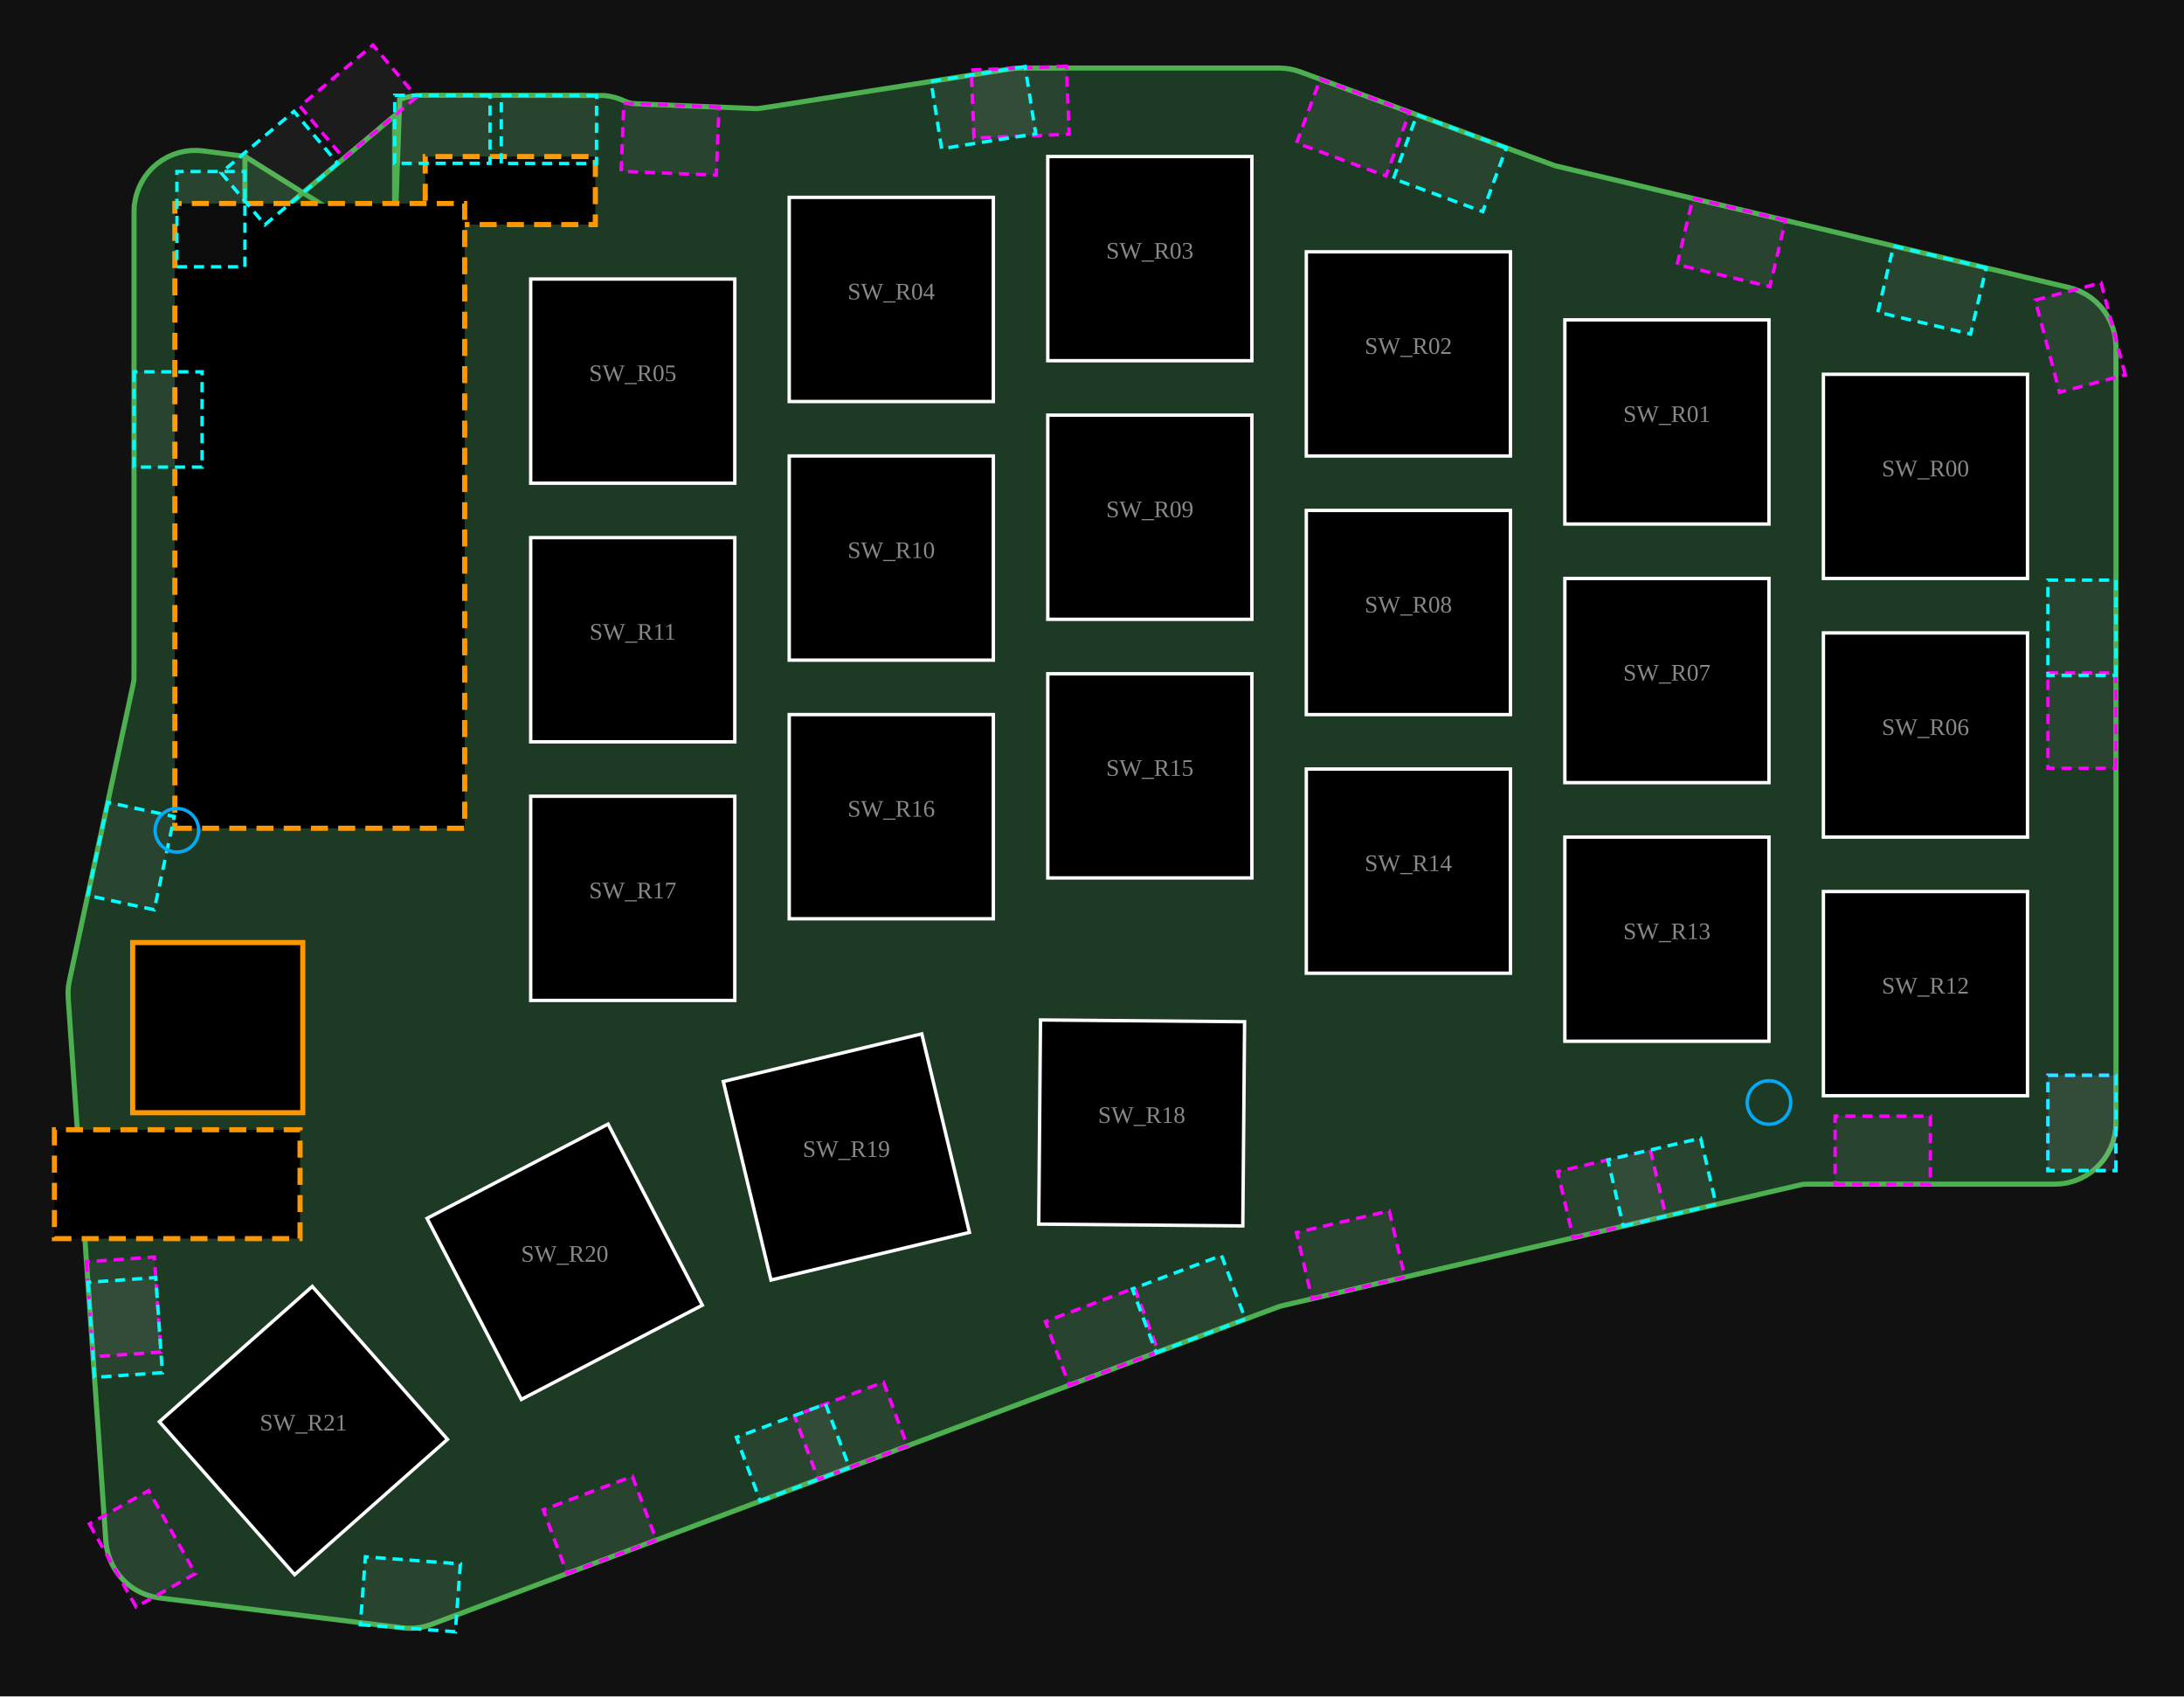
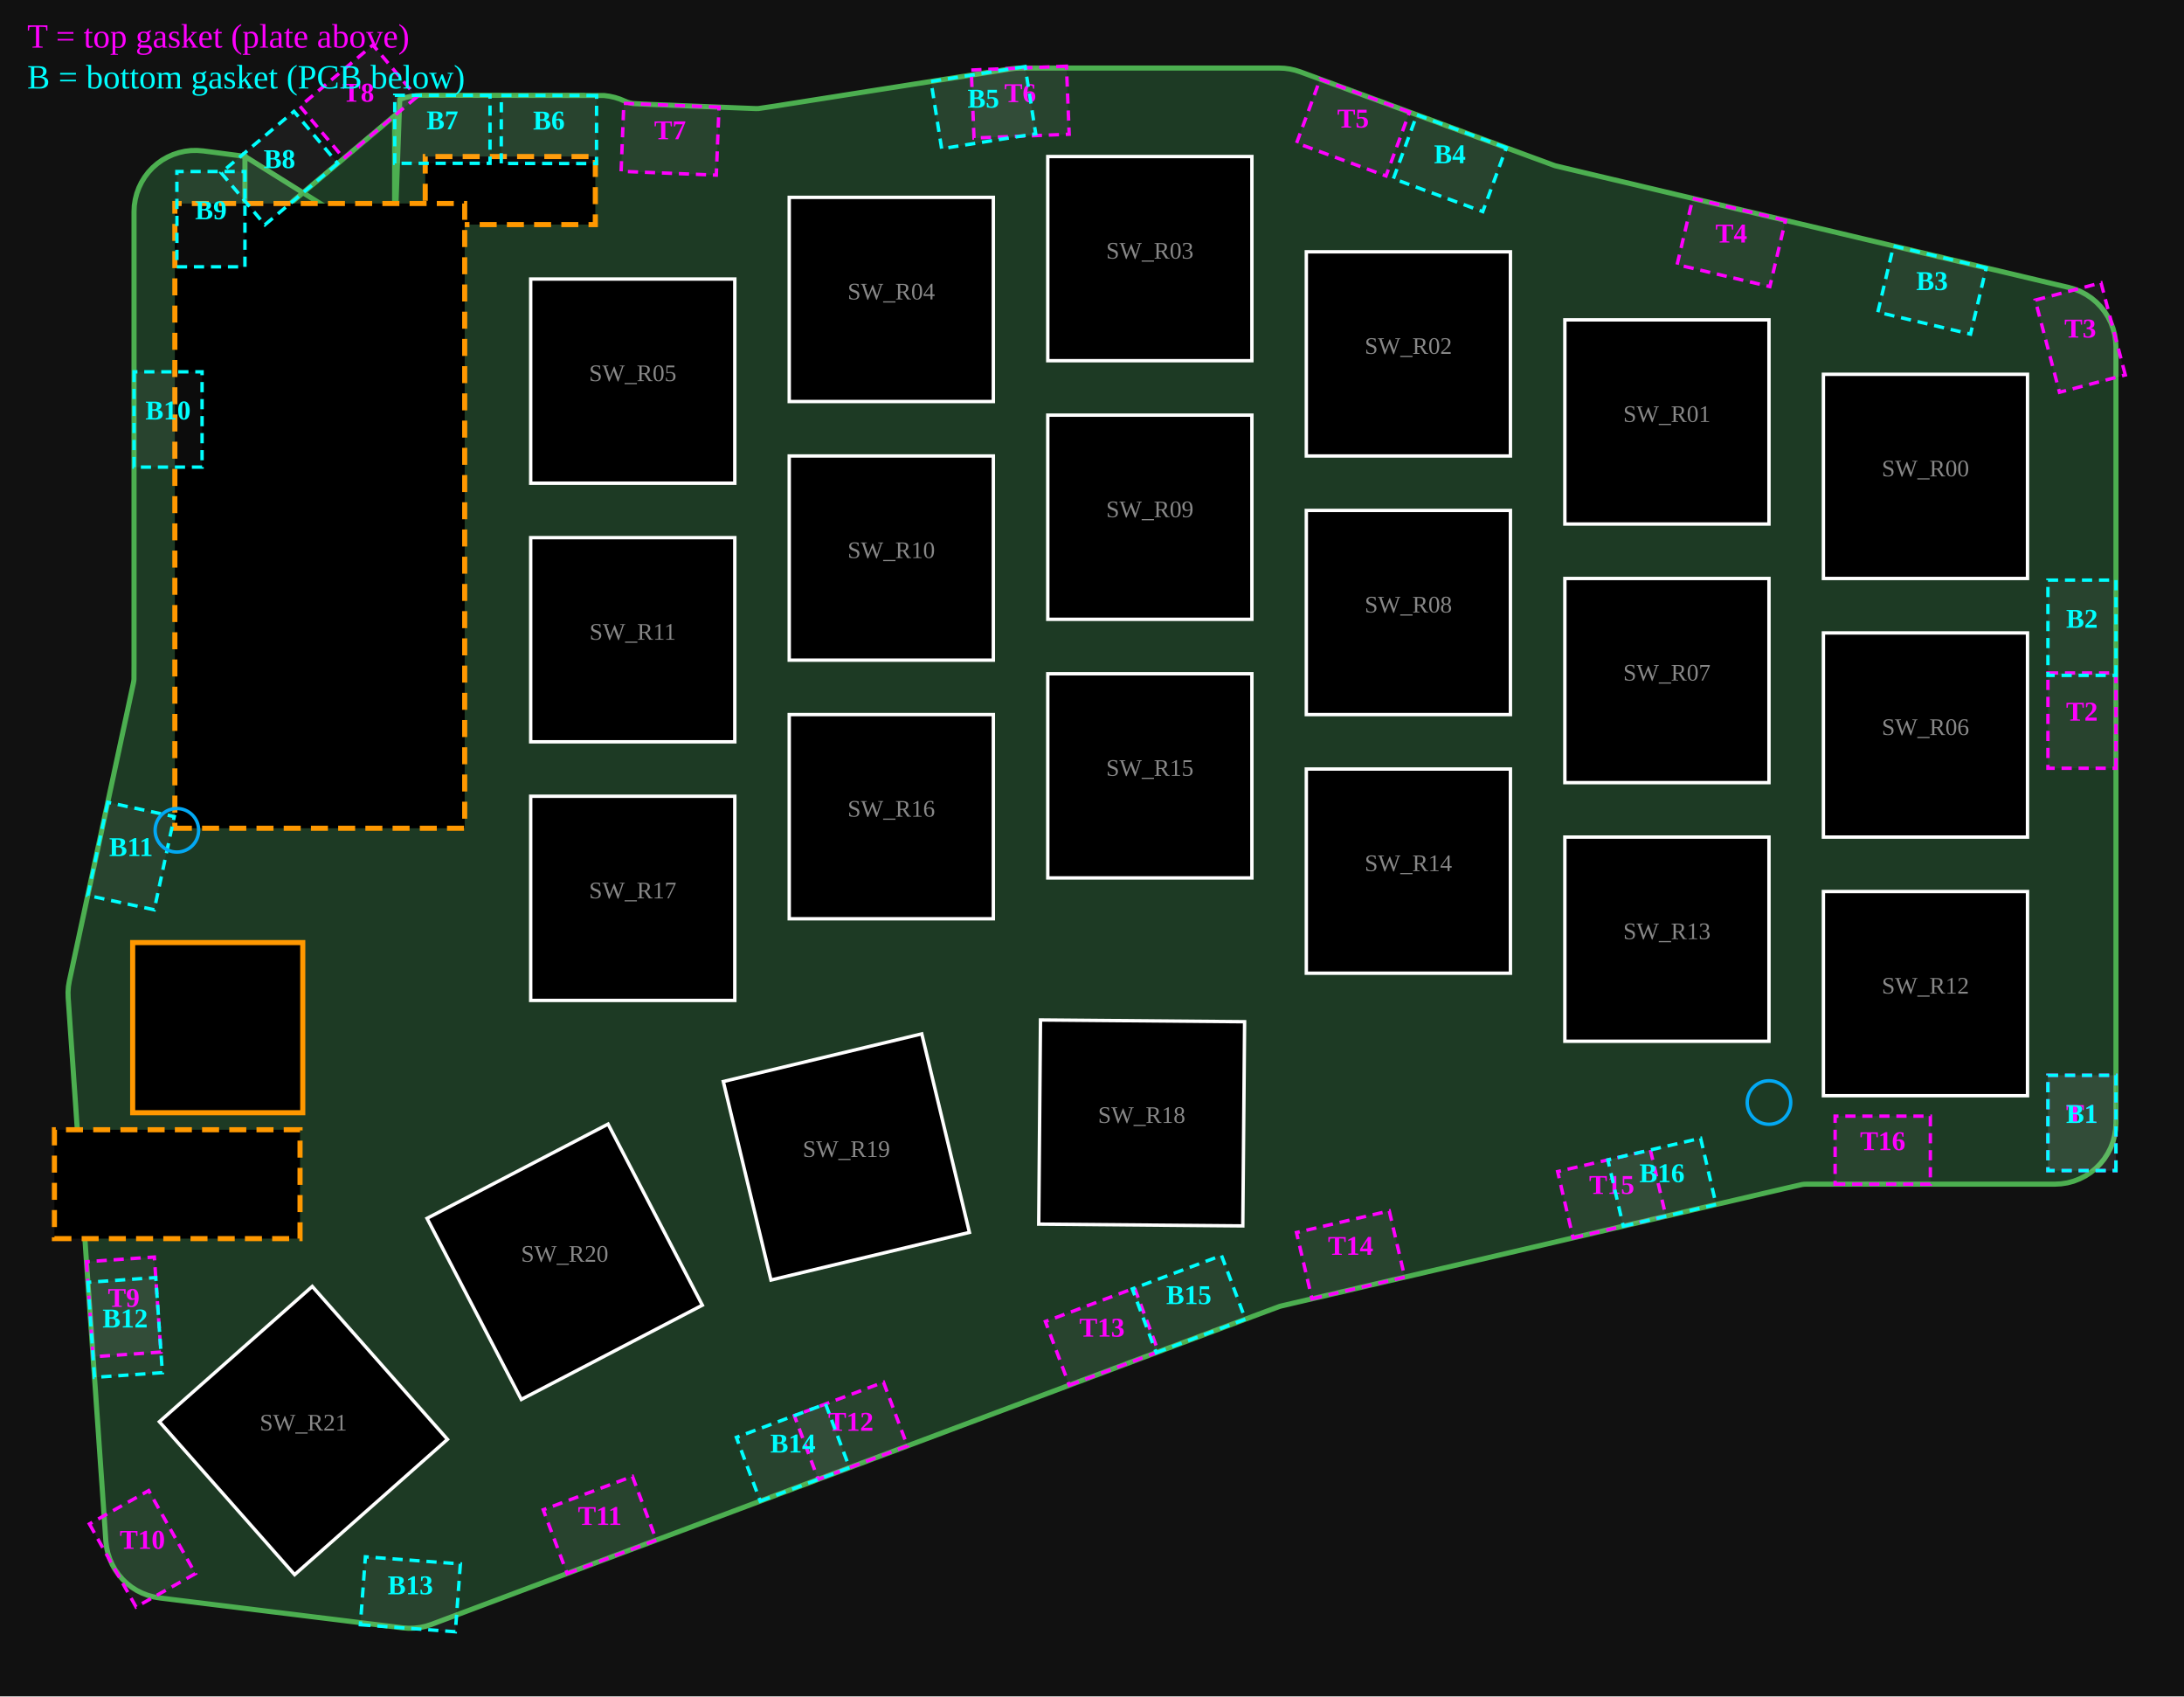
<svg xmlns="http://www.w3.org/2000/svg" width="642.0" height="498.51" viewBox="0 0 642.0 498.51">
  <rect width="642.0" height="498.51" fill="#111" />
  <polygon points="622.0,330.0 622.0,326.0 622.0,322.0 622.0,318.0 622.0,314.0 622.0,310.0 622.0,306.0 622.0,302.0 622.0,298.0 622.0,294.0 622.0,290.0 622.0,286.0 622.0,282.0 622.0,278.0 622.0,274.0 622.0,270.0 622.0,266.0 622.0,262.0 622.0,258.0 622.0,254.0 622.0,250.0 622.0,246.0 622.0,242.0 622.0,238.0 622.0,234.0 622.0,230.0 622.0,226.0 622.0,222.0 622.0,218.0 622.0,214.0 622.0,210.0 622.0,206.0 622.0,202.0 622.0,198.0 622.0,194.0 622.0,190.0 622.0,186.0 622.0,182.0 622.0,178.0 622.0,174.0 622.0,170.0 622.0,166.0 622.0,162.0 622.0,158.0 622.0,154.0 622.0,150.0 622.0,146.0 622.0,142.0 622.0,138.0 622.0,134.0 622.0,130.0 622.0,126.0 622.0,122.0 622.0,118.0 622.0,114.0 622.0,110.0 622.0,106.0 622.0,102.0 621.9,100.15 621.62,98.32 621.14,96.53 620.49,94.8 619.66,93.14 618.67,91.58 617.52,90.12 616.23,88.8 614.81,87.61 613.27,86.58 611.64,85.7 609.92,85.0 608.14,84.48 604.18,83.55 600.22,82.61 596.26,81.67 592.3,80.73 588.34,79.79 584.38,78.86 580.42,77.92 576.46,76.98 572.5,76.04 568.55,75.11 564.59,74.17 560.63,73.23 556.67,72.29 552.71,71.35 548.75,70.42 544.79,69.48 540.83,68.54 536.87,67.6 532.91,66.66 528.95,65.73 524.99,64.79 521.03,63.85 517.07,62.91 513.11,61.97 509.15,61.04 505.19,60.1 501.23,59.16 497.27,58.22 493.31,57.29 489.35,56.35 485.39,55.41 481.43,54.47 477.47,53.53 473.51,52.6 469.55,51.66 465.59,50.72 461.63,49.78 457.2,48.72 456.75,48.57 456.75,48.57 452.83,47.12 448.9,45.68 444.98,44.23 441.06,42.79 437.14,41.34 433.21,39.9 429.29,38.45 425.37,37.01 421.45,35.56 417.52,34.12 413.6,32.67 409.68,31.22 405.76,29.78 401.83,28.33 397.91,26.89 393.99,25.44 390.07,24.0 386.14,22.55 382.22,21.11 380.7,20.63 379.16,20.28 377.58,20.07 376.0,20.0 372.0,20.0 368.0,20.0 364.0,20.0 360.0,20.0 356.0,20.0 352.0,20.0 348.0,20.0 344.0,20.0 340.0,20.0 336.0,20.0 332.0,20.0 328.0,20.0 324.0,20.0 320.0,20.0 316.0,20.0 312.0,20.0 308.0,20.0 304.0,20.0 300.0,20.0 298.59,20.06 297.19,20.22 293.11,20.86 289.02,21.51 284.94,22.15 280.86,22.8 276.78,23.44 272.7,24.09 268.62,24.73 264.54,25.38 260.45,26.02 256.37,26.66 252.29,27.31 248.21,27.95 244.13,28.6 240.05,29.24 235.96,29.89 231.88,30.53 227.8,31.18 222.94,31.9 222.15,31.91 222.15,31.91 217.73,31.74 213.32,31.56 208.9,31.38 204.48,31.21 200.06,31.03 195.65,30.85 191.23,30.68 186.01,30.42 185.22,30.27 184.45,30.04 183.7,29.73 183.7,29.73 182.24,29.12 180.72,28.63 179.16,28.28 177.59,28.07 124.0,28.0 128.0,28.0 132.0,28.0 136.0,28.0 140.0,28.0 144.0,28.0 148.0,28.0 152.0,28.0 156.0,28.0 160.0,28.0 164.0,28.0 168.0,28.0 172.0,28.0 124.0,28.0 122.34,28.08 120.7,28.3 119.08,28.68 117.51,29.21 116.0,71.0 116.0,66.89 116.0,62.78 116.0,58.66 116.0,54.55 116.0,50.44 116.0,46.33 116.0,42.21 116.0,38.1 116.0,33.99 72.0,71.0 76.0,71.0 80.0,71.0 84.0,71.0 88.0,71.0 92.0,71.0 96.0,71.0 100.0,71.0 104.0,71.0 108.0,71.0 112.0,71.0 72.0,45.95 72.0,50.12 72.0,54.3 72.0,58.47 72.0,62.65 72.0,66.82 72.0,45.95 67.9,45.42 63.81,44.88 59.72,44.35 57.93,44.21 56.13,44.24 54.34,44.46 52.58,44.86 50.88,45.42 49.24,46.16 47.67,47.05 46.21,48.1 44.86,49.28 43.63,50.6 42.54,52.04 41.6,53.57 40.82,55.19 40.2,56.88 39.76,58.62 39.48,60.4 39.4,62.2 39.4,66.22 39.4,70.25 39.4,74.27 39.4,78.3 39.4,82.32 39.4,86.35 39.4,90.37 39.4,94.4 39.4,98.42 39.4,102.45 39.4,106.47 39.4,110.5 39.4,114.52 39.4,118.54 39.4,122.57 39.4,126.59 39.4,130.62 39.4,134.64 39.4,138.67 39.4,142.69 39.4,146.72 39.4,150.74 39.4,154.77 39.4,158.79 39.4,162.81 39.4,166.84 39.4,170.86 39.4,174.89 39.4,178.91 39.4,182.94 39.4,186.96 39.4,190.99 39.4,195.01 39.38,199.6 39.32,200.16 39.22,200.72 39.22,200.72 38.36,204.69 37.51,208.67 36.65,212.65 35.79,216.63 34.94,220.6 34.08,224.58 33.23,228.56 32.37,232.53 31.52,236.51 30.66,240.49 29.81,244.47 28.95,248.44 28.1,252.42 27.24,256.4 26.39,260.38 25.53,264.35 24.68,268.33 23.82,272.31 22.97,276.28 22.11,280.26 21.26,284.24 20.4,288.22 20.12,289.88 20.0,291.56 20.04,293.25 20.32,297.24 20.59,301.23 20.87,305.23 21.15,309.22 21.43,313.21 21.7,317.21 21.98,321.2 22.26,325.19 22.53,329.19 22.81,333.18 23.09,337.17 23.37,341.17 23.64,345.16 23.92,349.15 24.2,353.14 24.47,357.14 24.75,361.13 25.03,365.12 25.3,369.12 25.58,373.11 25.86,377.1 26.14,381.1 26.41,385.09 26.69,389.08 26.97,393.08 27.24,397.07 27.52,401.06 27.8,405.05 28.08,409.05 28.35,413.04 28.63,417.03 28.91,421.03 29.18,425.02 29.46,429.01 29.74,433.01 30.02,437.0 30.29,440.99 30.57,444.99 30.85,448.98 31.12,452.97 31.34,454.73 31.72,456.46 32.27,458.15 32.98,459.77 33.85,461.31 34.86,462.76 36.02,464.11 37.3,465.34 38.7,466.43 40.19,467.38 41.78,468.18 43.43,468.81 45.14,469.29 46.88,469.59 51.09,470.11 55.29,470.62 59.49,471.14 63.69,471.66 67.9,472.17 72.1,472.69 76.3,473.21 80.5,473.73 84.71,474.24 88.91,474.76 93.11,475.28 97.31,475.79 101.51,476.31 105.72,476.83 109.92,477.35 114.12,477.86 118.32,478.38 120.05,478.51 121.78,478.47 123.5,478.27 125.19,477.9 126.84,477.37 130.61,475.95 134.38,474.54 138.15,473.13 141.92,471.71 145.69,470.3 149.46,468.89 153.23,467.47 157.0,466.06 160.77,464.65 164.55,463.23 168.32,461.82 172.09,460.41 175.86,458.99 179.63,457.58 183.4,456.17 187.17,454.75 190.94,453.34 194.71,451.92 198.48,450.51 202.25,449.1 206.02,447.68 209.79,446.27 213.56,444.86 217.33,443.44 221.1,442.03 224.87,440.62 228.64,439.2 232.42,437.79 236.19,436.38 239.96,434.96 243.73,433.55 247.5,432.14 251.27,430.72 255.04,429.31 258.81,427.89 262.58,426.48 266.35,425.07 270.12,423.65 273.89,422.24 277.66,420.83 281.43,419.41 285.2,418.0 288.97,416.59 292.74,415.17 296.51,413.76 300.29,412.35 304.06,410.93 307.83,409.52 311.6,408.11 315.37,406.69 319.14,405.28 322.91,403.87 326.68,402.45 330.45,401.04 334.22,399.62 337.99,398.21 341.76,396.8 345.53,395.38 349.3,393.97 353.07,392.56 356.84,391.14 360.61,389.73 364.38,388.32 368.15,386.9 371.93,385.49 376.19,383.91 376.69,383.78 376.69,383.78 380.6,382.86 384.51,381.95 388.42,381.04 392.33,380.13 396.24,379.22 400.15,378.3 404.06,377.39 407.97,376.48 411.88,375.57 415.79,374.66 419.7,373.74 423.61,372.83 427.52,371.92 431.43,371.01 435.34,370.1 439.25,369.18 443.16,368.27 447.07,367.36 450.98,366.45 454.88,365.54 458.79,364.62 462.7,363.71 466.61,362.8 470.52,361.89 474.43,360.98 478.34,360.06 482.25,359.15 486.16,358.24 490.07,357.33 493.98,356.42 497.89,355.5 501.8,354.59 505.71,353.68 509.62,352.77 513.53,351.86 517.44,350.94 521.35,350.03 525.26,349.12 529.77,348.09 530.38,348.02 530.99,348.0 530.99,348.0 535.04,348.0 539.1,348.0 543.16,348.0 547.21,348.0 551.27,348.0 555.32,348.0 559.38,348.0 563.44,348.0 567.49,348.0 571.55,348.0 575.6,348.0 579.66,348.0 583.72,348.0 587.77,348.0 591.83,348.0 595.88,348.0 599.94,348.0 604.0,348.0 605.88,347.9 607.74,347.61 609.56,347.12 611.32,346.44 613.0,345.59 614.58,344.56 616.04,343.38 617.37,342.04 618.56,340.58 619.58,339.0 620.44,337.32 621.12,335.56 621.6,333.74 621.9,331.88" fill="#1d3a24" stroke="#4caf50" stroke-width="1.5" />
  <polygon points="536.0,170.0 596.0,170.0 596.0,110.0 536.0,110.0" fill="#000" stroke="#fff" stroke-width="1" />
  <polygon points="460.0,154.0 520.0,154.0 520.0,94.0 460.0,94.0" fill="#000" stroke="#fff" stroke-width="1" />
  <polygon points="384.0,134.0 444.0,134.0 444.0,74.0 384.0,74.0" fill="#000" stroke="#fff" stroke-width="1" />
  <polygon points="308.0,106.0 368.0,106.0 368.0,46.0 308.0,46.0" fill="#000" stroke="#fff" stroke-width="1" />
  <polygon points="232.0,118.0 292.0,118.0 292.0,58.0 232.0,58.0" fill="#000" stroke="#fff" stroke-width="1" />
  <polygon points="156.0,142.0 216.0,142.0 216.0,82.0 156.0,82.0" fill="#000" stroke="#fff" stroke-width="1" />
  <polygon points="536.0,246.0 596.0,246.0 596.0,186.0 536.0,186.0" fill="#000" stroke="#fff" stroke-width="1" />
  <polygon points="460.0,230.0 520.0,230.0 520.0,170.0 460.0,170.0" fill="#000" stroke="#fff" stroke-width="1" />
  <polygon points="384.0,210.0 444.0,210.0 444.0,150.0 384.0,150.0" fill="#000" stroke="#fff" stroke-width="1" />
  <polygon points="308.0,182.0 368.0,182.0 368.0,122.0 308.0,122.0" fill="#000" stroke="#fff" stroke-width="1" />
  <polygon points="232.0,194.0 292.0,194.0 292.0,134.0 232.0,134.0" fill="#000" stroke="#fff" stroke-width="1" />
  <polygon points="156.0,218.0 216.0,218.0 216.0,158.0 156.0,158.0" fill="#000" stroke="#fff" stroke-width="1" />
  <polygon points="536.0,322.0 596.0,322.0 596.0,262.0 536.0,262.0" fill="#000" stroke="#fff" stroke-width="1" />
  <polygon points="460.0,306.0 520.0,306.0 520.0,246.0 460.0,246.0" fill="#000" stroke="#fff" stroke-width="1" />
  <polygon points="384.0,286.0 444.0,286.0 444.0,226.0 384.0,226.0" fill="#000" stroke="#fff" stroke-width="1" />
  <polygon points="308.0,258.0 368.0,258.0 368.0,198.0 308.0,198.0" fill="#000" stroke="#fff" stroke-width="1" />
  <polygon points="232.0,270.0 292.0,270.0 292.0,210.0 232.0,210.0" fill="#000" stroke="#fff" stroke-width="1" />
  <polygon points="156.0,294.0 216.0,294.0 216.0,234.0 156.0,234.0" fill="#000" stroke="#fff" stroke-width="1" />
  <polygon points="305.34,359.74 365.33,360.26 365.86,300.26 305.86,299.74" fill="#000" stroke="#fff" stroke-width="1" />
  <polygon points="226.63,376.17 284.97,362.17 270.96,303.83 212.62,317.83" fill="#000" stroke="#fff" stroke-width="1" />
  <polygon points="153.24,411.26 206.46,383.56 178.75,330.34 125.53,358.04" fill="#000" stroke="#fff" stroke-width="1" />
  <polygon points="86.61,462.75 131.54,422.99 91.79,378.05 46.85,417.81" fill="#000" stroke="#fff" stroke-width="1" />
  <polygon points="125.0,66.0 175.0,66.0 175.0,46.0 125.0,46.0" fill="#000" stroke="#ff9800" stroke-width="1.5" stroke-dasharray="5,3" />
  <polygon points="51.4,243.4 136.6,243.4 136.6,59.8 51.4,59.8" fill="#000" stroke="#ff9800" stroke-width="1.5" stroke-dasharray="5,3" />
  <polygon points="16.0,364.0 88.2,364.0 88.2,332.0 16.0,332.0" fill="#000" stroke="#ff9800" stroke-width="1.5" stroke-dasharray="5,3" />
  <polygon points="39.0,327.0 89.0,327.0 89.0,277.0 39.0,277.0" fill="#000" stroke="#ff9800" stroke-width="1.5" />
  <polygon points="622.0,344.0 622.0,316.0 602.0,316.0 602.0,344.0" fill="rgba(255,255,255,0.05)" stroke="#f0f" stroke-width="1" stroke-dasharray="3,2" />
+   <text x="612.0" y="330.0" fill="#f0f" font-size="8" font-weight="bold" text-anchor="middle">T1</text>
  <polygon points="622.0,225.77 622.0,197.77 602.0,197.77 602.0,225.77" fill="rgba(255,255,255,0.05)" stroke="#f0f" stroke-width="1" stroke-dasharray="3,2" />
+   <text x="612.0" y="211.77" fill="#f0f" font-size="8" font-weight="bold" text-anchor="middle">T2</text>
  <polygon points="624.74,110.18 617.61,83.11 598.27,88.2 605.4,115.28" fill="rgba(255,255,255,0.05)" stroke="#f0f" stroke-width="1" stroke-dasharray="3,2" />
+   <text x="611.5" y="99.19" fill="#f0f" font-size="8" font-weight="bold" text-anchor="middle">T3</text>
  <polygon points="524.86,64.76 497.61,58.3 493.0,77.77 520.25,84.22" fill="rgba(255,255,255,0.05)" stroke="#f0f" stroke-width="1" stroke-dasharray="3,2" />
+   <text x="508.93" y="71.26" fill="#f0f" font-size="8" font-weight="bold" text-anchor="middle">T4</text>
  <polygon points="414.34,32.94 388.07,23.26 381.15,42.03 407.43,51.71" fill="rgba(255,255,255,0.05)" stroke="#f0f" stroke-width="1" stroke-dasharray="3,2" />
+   <text x="397.75" y="37.49" fill="#f0f" font-size="8" font-weight="bold" text-anchor="middle">T5</text>
  <polygon points="313.49,19.46 285.51,20.58 286.31,40.56 314.29,39.45" fill="rgba(255,255,255,0.05)" stroke="#f0f" stroke-width="1" stroke-dasharray="3,2" />
+   <text x="299.9" y="30.01" fill="#f0f" font-size="8" font-weight="bold" text-anchor="middle">T6</text>
  <polygon points="211.36,31.48 183.38,30.36 182.58,50.35 210.56,51.46" fill="rgba(255,255,255,0.05)" stroke="#f0f" stroke-width="1" stroke-dasharray="3,2" />
+   <text x="196.97" y="40.91" fill="#f0f" font-size="8" font-weight="bold" text-anchor="middle">T7</text>
  <polygon points="122.49,28.52 101.07,46.55 88.19,31.24 109.62,13.22" fill="rgba(255,255,255,0.05)" stroke="#f0f" stroke-width="1" stroke-dasharray="3,2" />
+   <text x="105.34" y="29.88" fill="#f0f" font-size="8" font-weight="bold" text-anchor="middle">T8</text>
  <polygon points="25.42,370.79 27.36,398.72 47.31,397.34 45.37,369.41" fill="rgba(255,255,255,0.05)" stroke="#f0f" stroke-width="1" stroke-dasharray="3,2" />
+   <text x="36.37" y="384.06" fill="#f0f" font-size="8" font-weight="bold" text-anchor="middle">T9</text>
  <polygon points="26.28,447.85 40.0,472.25 57.43,462.45 43.71,438.05" fill="rgba(255,255,255,0.05)" stroke="#f0f" stroke-width="1" stroke-dasharray="3,2" />
+   <text x="41.86" y="455.15" fill="#f0f" font-size="8" font-weight="bold" text-anchor="middle">T10</text>
  <polygon points="166.71,462.42 192.93,452.59 185.91,433.87 159.69,443.69" fill="rgba(255,255,255,0.05)" stroke="#f0f" stroke-width="1" stroke-dasharray="3,2" />
+   <text x="176.31" y="448.14" fill="#f0f" font-size="8" font-weight="bold" text-anchor="middle">T11</text>
  <polygon points="240.52,434.75 266.73,424.92 259.71,406.2 233.5,416.03" fill="rgba(255,255,255,0.05)" stroke="#f0f" stroke-width="1" stroke-dasharray="3,2" />
+   <text x="250.11" y="420.47" fill="#f0f" font-size="8" font-weight="bold" text-anchor="middle">T12</text>
  <polygon points="314.32,407.08 340.54,397.26 333.52,378.53 307.3,388.36" fill="rgba(255,255,255,0.05)" stroke="#f0f" stroke-width="1" stroke-dasharray="3,2" />
+   <text x="323.92" y="392.81" fill="#f0f" font-size="8" font-weight="bold" text-anchor="middle">T13</text>
  <polygon points="385.66,381.68 412.93,375.32 408.38,355.85 381.11,362.21" fill="rgba(255,255,255,0.05)" stroke="#f0f" stroke-width="1" stroke-dasharray="3,2" />
+   <text x="397.02" y="368.77" fill="#f0f" font-size="8" font-weight="bold" text-anchor="middle">T14</text>
  <polygon points="462.42,363.78 489.69,357.42 485.14,337.94 457.88,344.3" fill="rgba(255,255,255,0.05)" stroke="#f0f" stroke-width="1" stroke-dasharray="3,2" />
+   <text x="473.78" y="350.86" fill="#f0f" font-size="8" font-weight="bold" text-anchor="middle">T15</text>
  <polygon points="539.44,348.0 567.44,348.0 567.44,328.0 539.44,328.0" fill="rgba(255,255,255,0.05)" stroke="#f0f" stroke-width="1" stroke-dasharray="3,2" />
+   <text x="553.44" y="338.0" fill="#f0f" font-size="8" font-weight="bold" text-anchor="middle">T16</text>
  <polygon points="622.0,344.0 622.0,316.0 602.0,316.0 602.0,344.0" fill="rgba(255,255,255,0.05)" stroke="#0ff" stroke-width="1" stroke-dasharray="3,2" />
+   <text x="612.0" y="330.0" fill="#0ff" font-size="8" font-weight="bold" text-anchor="middle">B1</text>
  <polygon points="622.0,198.48 622.0,170.48 602.0,170.48 602.0,198.48" fill="rgba(255,255,255,0.05)" stroke="#0ff" stroke-width="1" stroke-dasharray="3,2" />
+   <text x="612.0" y="184.48" fill="#0ff" font-size="8" font-weight="bold" text-anchor="middle">B2</text>
  <polygon points="583.86,78.73 556.61,72.28 552.0,91.74 579.25,98.19" fill="rgba(255,255,255,0.05)" stroke="#0ff" stroke-width="1" stroke-dasharray="3,2" />
+   <text x="567.93" y="85.24" fill="#0ff" font-size="8" font-weight="bold" text-anchor="middle">B3</text>
  <polygon points="442.79,43.42 416.51,33.74 409.6,52.51 435.87,62.19" fill="rgba(255,255,255,0.05)" stroke="#0ff" stroke-width="1" stroke-dasharray="3,2" />
+   <text x="426.19" y="47.97" fill="#0ff" font-size="8" font-weight="bold" text-anchor="middle">B4</text>
  <polygon points="301.34,19.57 273.68,23.93 276.8,43.69 304.46,39.32" fill="rgba(255,255,255,0.05)" stroke="#0ff" stroke-width="1" stroke-dasharray="3,2" />
+   <text x="289.07" y="31.63" fill="#0ff" font-size="8" font-weight="bold" text-anchor="middle">B5</text>
  <polygon points="175.37,28.07 147.37,28.03 147.34,48.03 175.34,48.07" fill="rgba(255,255,255,0.05)" stroke="#0ff" stroke-width="1" stroke-dasharray="3,2" />
+   <text x="161.35" y="38.05" fill="#0ff" font-size="8" font-weight="bold" text-anchor="middle">B6</text>
  <polygon points="144.04,28.0 116.04,28.0 116.04,48.0 144.04,48.0" fill="rgba(255,255,255,0.05)" stroke="#0ff" stroke-width="1" stroke-dasharray="3,2" />
+   <text x="130.04" y="38.0" fill="#0ff" font-size="8" font-weight="bold" text-anchor="middle">B7</text>
  <polygon points="99.29,48.04 77.87,66.06 64.99,50.76 86.42,32.73" fill="rgba(255,255,255,0.05)" stroke="#0ff" stroke-width="1" stroke-dasharray="3,2" />
+   <text x="82.14" y="49.4" fill="#0ff" font-size="8" font-weight="bold" text-anchor="middle">B8</text>
  <polygon points="72.0,50.41 72.0,78.41 52.0,78.41 52.0,50.41" fill="rgba(255,255,255,0.05)" stroke="#0ff" stroke-width="1" stroke-dasharray="3,2" />
+   <text x="62.0" y="64.41" fill="#0ff" font-size="8" font-weight="bold" text-anchor="middle">B9</text>
  <polygon points="39.4,109.27 39.4,137.27 59.4,137.27 59.4,109.27" fill="rgba(255,255,255,0.05)" stroke="#0ff" stroke-width="1" stroke-dasharray="3,2" />
+   <text x="49.4" y="123.27" fill="#0ff" font-size="8" font-weight="bold" text-anchor="middle">B10</text>
  <polygon points="31.68,235.78 25.79,263.15 45.34,267.36 51.23,239.98" fill="rgba(255,255,255,0.05)" stroke="#0ff" stroke-width="1" stroke-dasharray="3,2" />
+   <text x="38.51" y="251.57" fill="#0ff" font-size="8" font-weight="bold" text-anchor="middle">B11</text>
  <polygon points="25.84,376.84 27.78,404.77 47.73,403.39 45.79,375.45" fill="rgba(255,255,255,0.05)" stroke="#0ff" stroke-width="1" stroke-dasharray="3,2" />
+   <text x="36.79" y="390.11" fill="#0ff" font-size="8" font-weight="bold" text-anchor="middle">B12</text>
  <polygon points="105.93,477.46 133.85,479.53 135.33,459.59 107.41,457.51" fill="rgba(255,255,255,0.05)" stroke="#0ff" stroke-width="1" stroke-dasharray="3,2" />
+   <text x="120.63" y="468.52" fill="#0ff" font-size="8" font-weight="bold" text-anchor="middle">B13</text>
  <polygon points="223.48,441.14 249.7,431.31 242.68,412.58 216.46,422.41" fill="rgba(255,255,255,0.05)" stroke="#0ff" stroke-width="1" stroke-dasharray="3,2" />
+   <text x="233.08" y="426.86" fill="#0ff" font-size="8" font-weight="bold" text-anchor="middle">B14</text>
  <polygon points="339.87,397.51 366.09,387.68 359.07,368.95 332.85,378.78" fill="rgba(255,255,255,0.05)" stroke="#0ff" stroke-width="1" stroke-dasharray="3,2" />
+   <text x="349.47" y="383.23" fill="#0ff" font-size="8" font-weight="bold" text-anchor="middle">B15</text>
  <polygon points="477.18,360.34 504.45,353.97 499.91,334.5 472.64,340.86" fill="rgba(255,255,255,0.05)" stroke="#0ff" stroke-width="1" stroke-dasharray="3,2" />
+   <text x="488.54" y="347.42" fill="#0ff" font-size="8" font-weight="bold" text-anchor="middle">B16</text>
+   <text x="8" y="14" fill="#f0f" font-size="10">T = top gasket (plate above)</text>
+   <text x="8" y="26" fill="#0ff" font-size="10">B = bottom gasket (PCB below)</text>
  <circle cx="52.0" cy="244.0" r="6.4" fill="none" stroke="#03a9f4" stroke-width="1" />
  <circle cx="520.0" cy="324.0" r="6.4" fill="none" stroke="#03a9f4" stroke-width="1" />
  <text x="566.0" y="140.0" fill="#888" font-size="7" text-anchor="middle">SW_R00</text>
  <text x="490.0" y="124.0" fill="#888" font-size="7" text-anchor="middle">SW_R01</text>
  <text x="414.0" y="104.0" fill="#888" font-size="7" text-anchor="middle">SW_R02</text>
  <text x="338.0" y="76.0" fill="#888" font-size="7" text-anchor="middle">SW_R03</text>
  <text x="262.0" y="88.0" fill="#888" font-size="7" text-anchor="middle">SW_R04</text>
  <text x="186.0" y="112.0" fill="#888" font-size="7" text-anchor="middle">SW_R05</text>
  <text x="566.0" y="216.0" fill="#888" font-size="7" text-anchor="middle">SW_R06</text>
  <text x="490.0" y="200.0" fill="#888" font-size="7" text-anchor="middle">SW_R07</text>
  <text x="414.0" y="180.0" fill="#888" font-size="7" text-anchor="middle">SW_R08</text>
  <text x="338.0" y="152.0" fill="#888" font-size="7" text-anchor="middle">SW_R09</text>
  <text x="262.0" y="164.0" fill="#888" font-size="7" text-anchor="middle">SW_R10</text>
  <text x="186.0" y="188.0" fill="#888" font-size="7" text-anchor="middle">SW_R11</text>
  <text x="566.0" y="292.0" fill="#888" font-size="7" text-anchor="middle">SW_R12</text>
  <text x="490.0" y="276.0" fill="#888" font-size="7" text-anchor="middle">SW_R13</text>
  <text x="414.0" y="256.0" fill="#888" font-size="7" text-anchor="middle">SW_R14</text>
  <text x="338.0" y="228.0" fill="#888" font-size="7" text-anchor="middle">SW_R15</text>
  <text x="262.0" y="240.0" fill="#888" font-size="7" text-anchor="middle">SW_R16</text>
  <text x="186.0" y="264.0" fill="#888" font-size="7" text-anchor="middle">SW_R17</text>
  <text x="335.6" y="330.0" fill="#888" font-size="7" text-anchor="middle">SW_R18</text>
  <text x="248.8" y="340.0" fill="#888" font-size="7" text-anchor="middle">SW_R19</text>
  <text x="166.0" y="370.8" fill="#888" font-size="7" text-anchor="middle">SW_R20</text>
  <text x="89.2" y="420.4" fill="#888" font-size="7" text-anchor="middle">SW_R21</text>
</svg>
